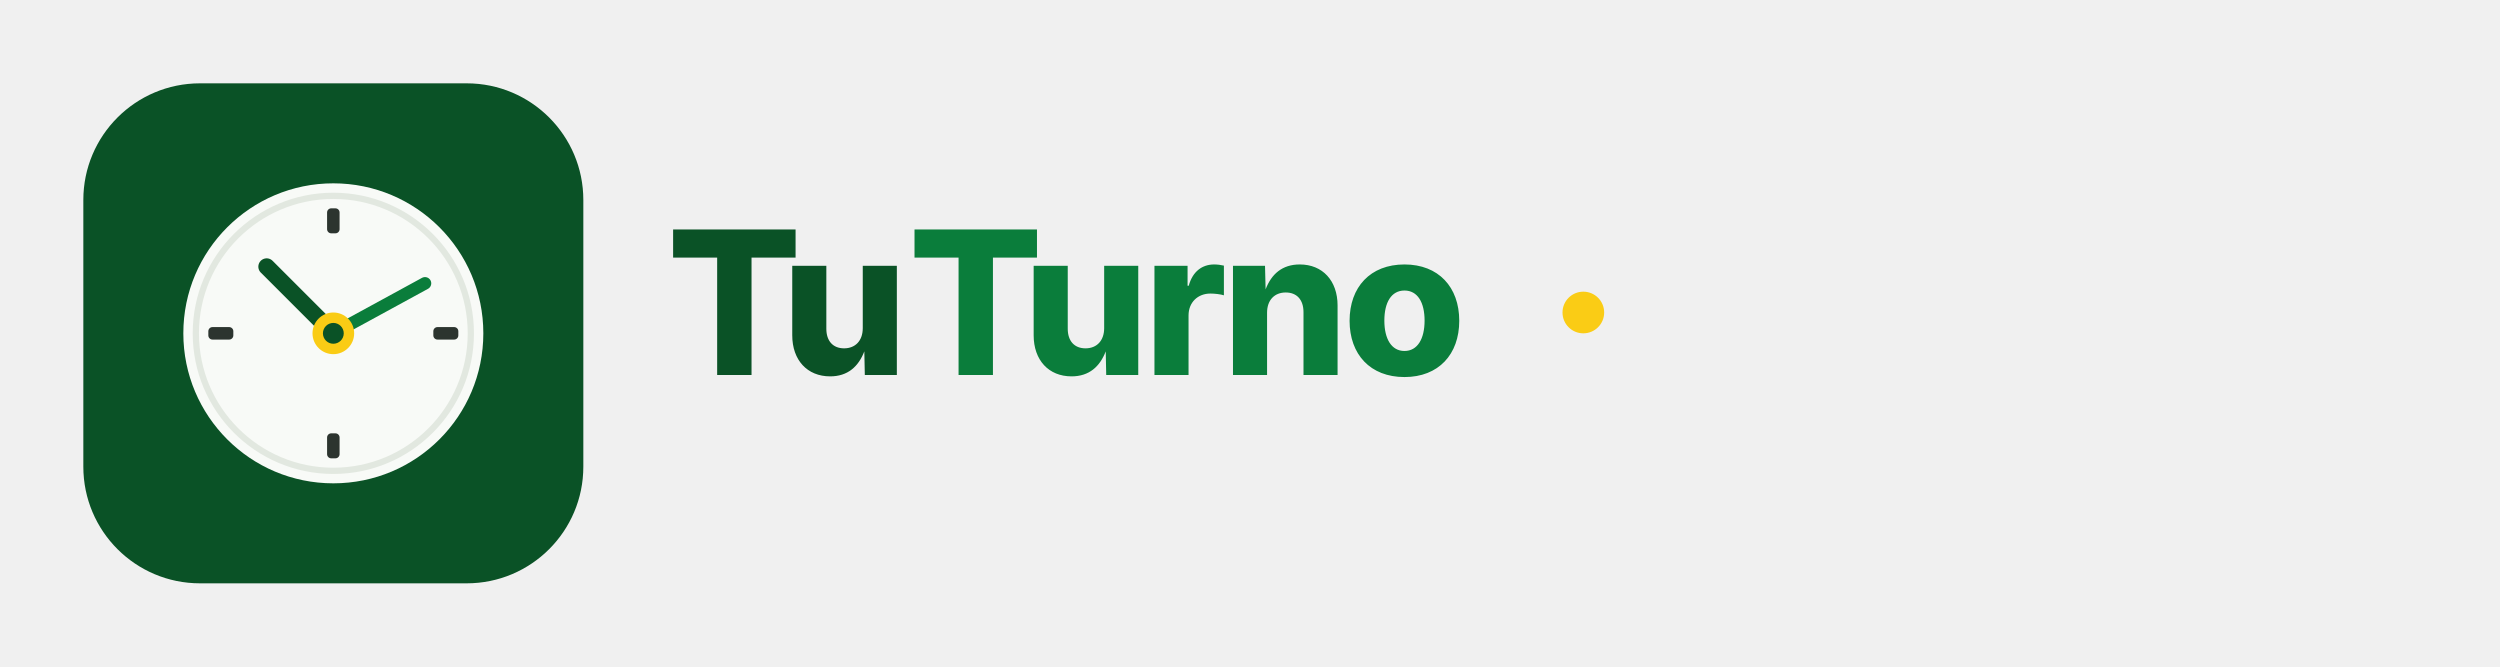
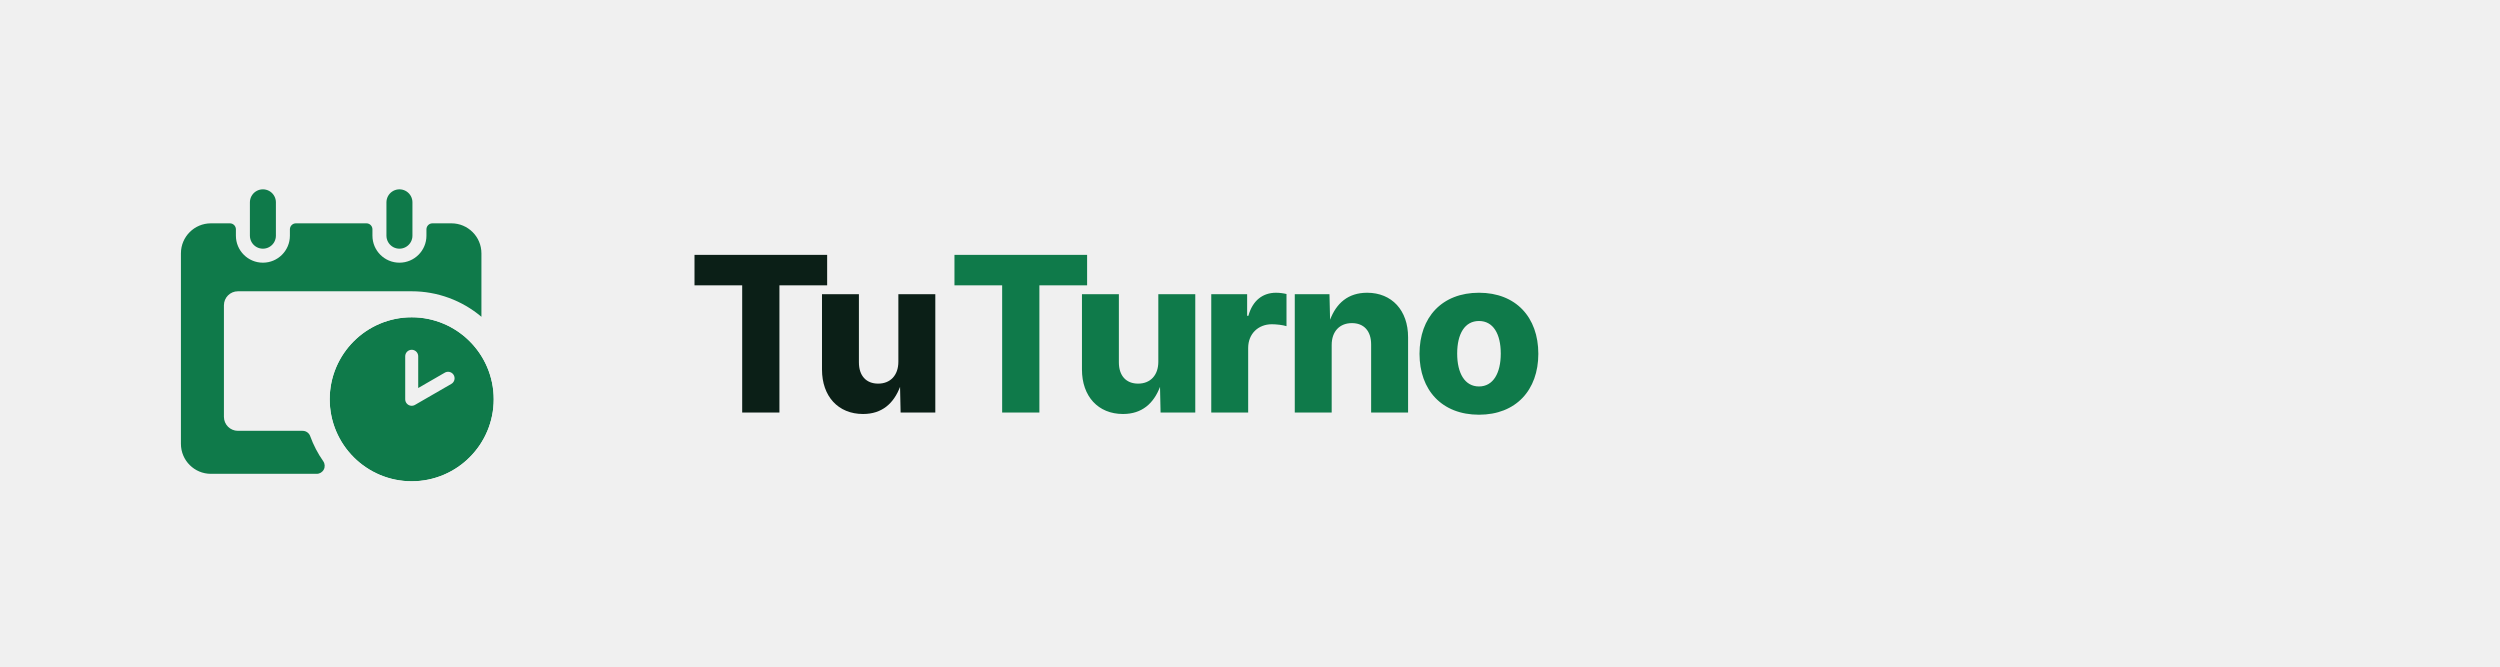
<svg xmlns="http://www.w3.org/2000/svg" viewBox="0 0 1200 320" fill="none">
-   <rect x="40" y="40" width="240" height="240" rx="56" fill="#0a5226" />
-   <circle cx="160" cy="160" r="72" fill="#f8faf7" />
-   <circle cx="160" cy="160" r="66" fill="none" stroke="#e2e8e0" stroke-width="3" />
-   <rect x="157" y="100" width="6" height="12" rx="2" fill="#2c342f" />
-   <rect x="208" y="157" width="12" height="6" rx="2" fill="#2c342f" />
-   <rect x="157" y="208" width="6" height="12" rx="2" fill="#2c342f" />
-   <rect x="100" y="157" width="12" height="6" rx="2" fill="#2c342f" />
-   <line x1="160" y1="160" x2="128" y2="128" stroke="#0a5226" stroke-width="8" stroke-linecap="round" />
-   <line x1="160" y1="160" x2="204" y2="136" stroke="#0a7d3b" stroke-width="6" stroke-linecap="round" />
-   <circle cx="160" cy="160" r="10" fill="#facc15" />
-   <circle cx="160" cy="160" r="5" fill="#0a5226" />
-   <text x="320" y="180" font-family="Inter, system-ui, -apple-system, sans-serif" font-size="96" font-weight="800" fill="#0a5226" letter-spacing="-3">
-     Tu<tspan fill="#0a7d3b">Turno</tspan>
+   <defs>
+     <mask id="hands" maskUnits="userSpaceOnUse" x="238.373" y="225.949" width="180" height="180">
+       <circle cx="328.373" cy="315.949" r="82" fill="#fff" />
+       <path d="M328.373 315.949v-43M328.373 315.949l36.373-21" stroke="#000" stroke-width="13" stroke-linecap="round" />
+     </mask>
+   </defs>
+   <g transform="translate(40 40) scale(0.48)">
+     <path d="M179.57 119v33.35M316.11 119v33.35" stroke="#0f7a4a" stroke-width="26" stroke-linecap="round" />
+     <path fill="#0f7a4a" d="M127.59 140h18.98a6 6 0 0 1 6 6v6.35a27 27 0 0 0 54 0V146a6 6 0 0 1 6-6h70.54a6 6 0 0 1 6 6v6.35a27 27 0 0 0 54 0V146a6 6 0 0 1 6-6h18.98a30 30 0 0 1 30 30v63.465a108 108 0 0 0-69.717-25.516H154.59a14 14 0 0 0-14 14V333.5a14 14 0 0 0 14 14h64.734a8 8 0 0 1 7.52 5.272 108 108 0 0 0 13.071 25.138 8 8 0 0 1-6.552 12.59H127.59a30 30 0 0 1-30-30V170a30 30 0 0 1 30-30" />
+     <circle cx="328.373" cy="315.949" r="82" fill="#0f7a4a" mask="url(#hands)" />
+   </g>
+   <text x="330" y="198" font-family="Inter, system-ui, -apple-system, sans-serif" font-size="104" font-weight="800" fill="#0b1f17" letter-spacing="-4">
+     Tu<tspan fill="#0f7a4a">Turno</tspan>
  </text>
-   <circle cx="760" cy="150" r="10" fill="#facc15" />
</svg>
